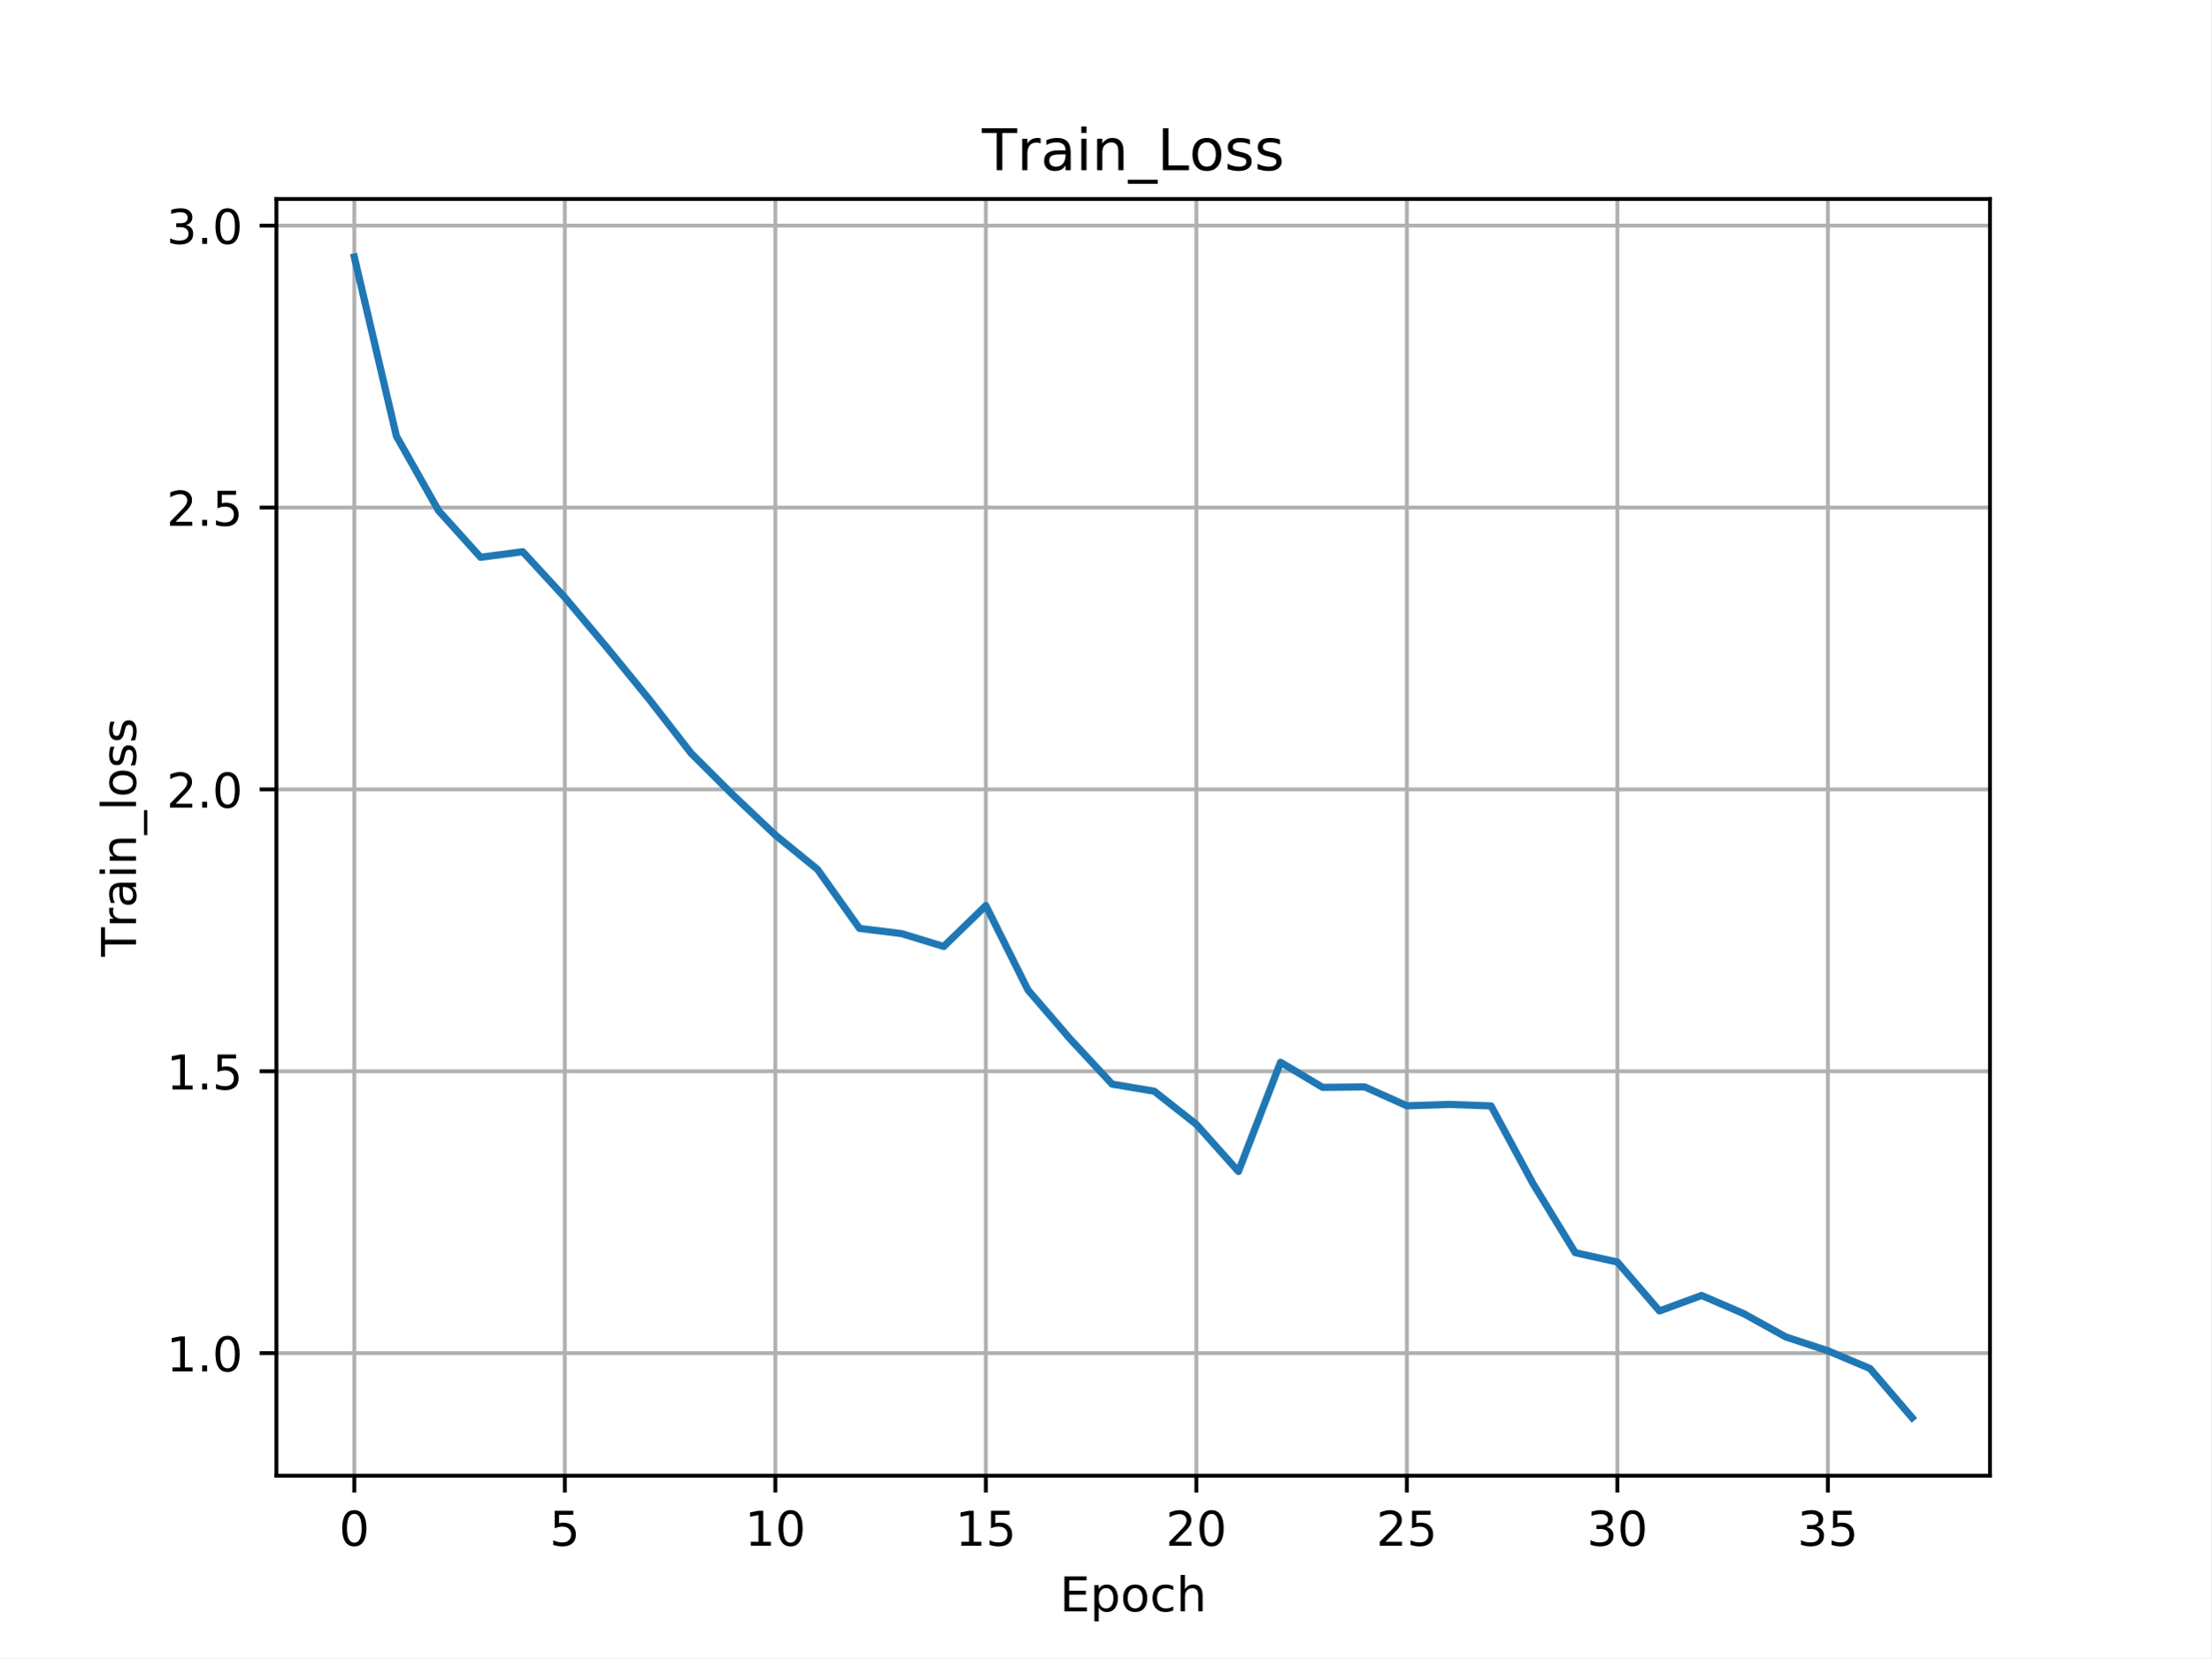
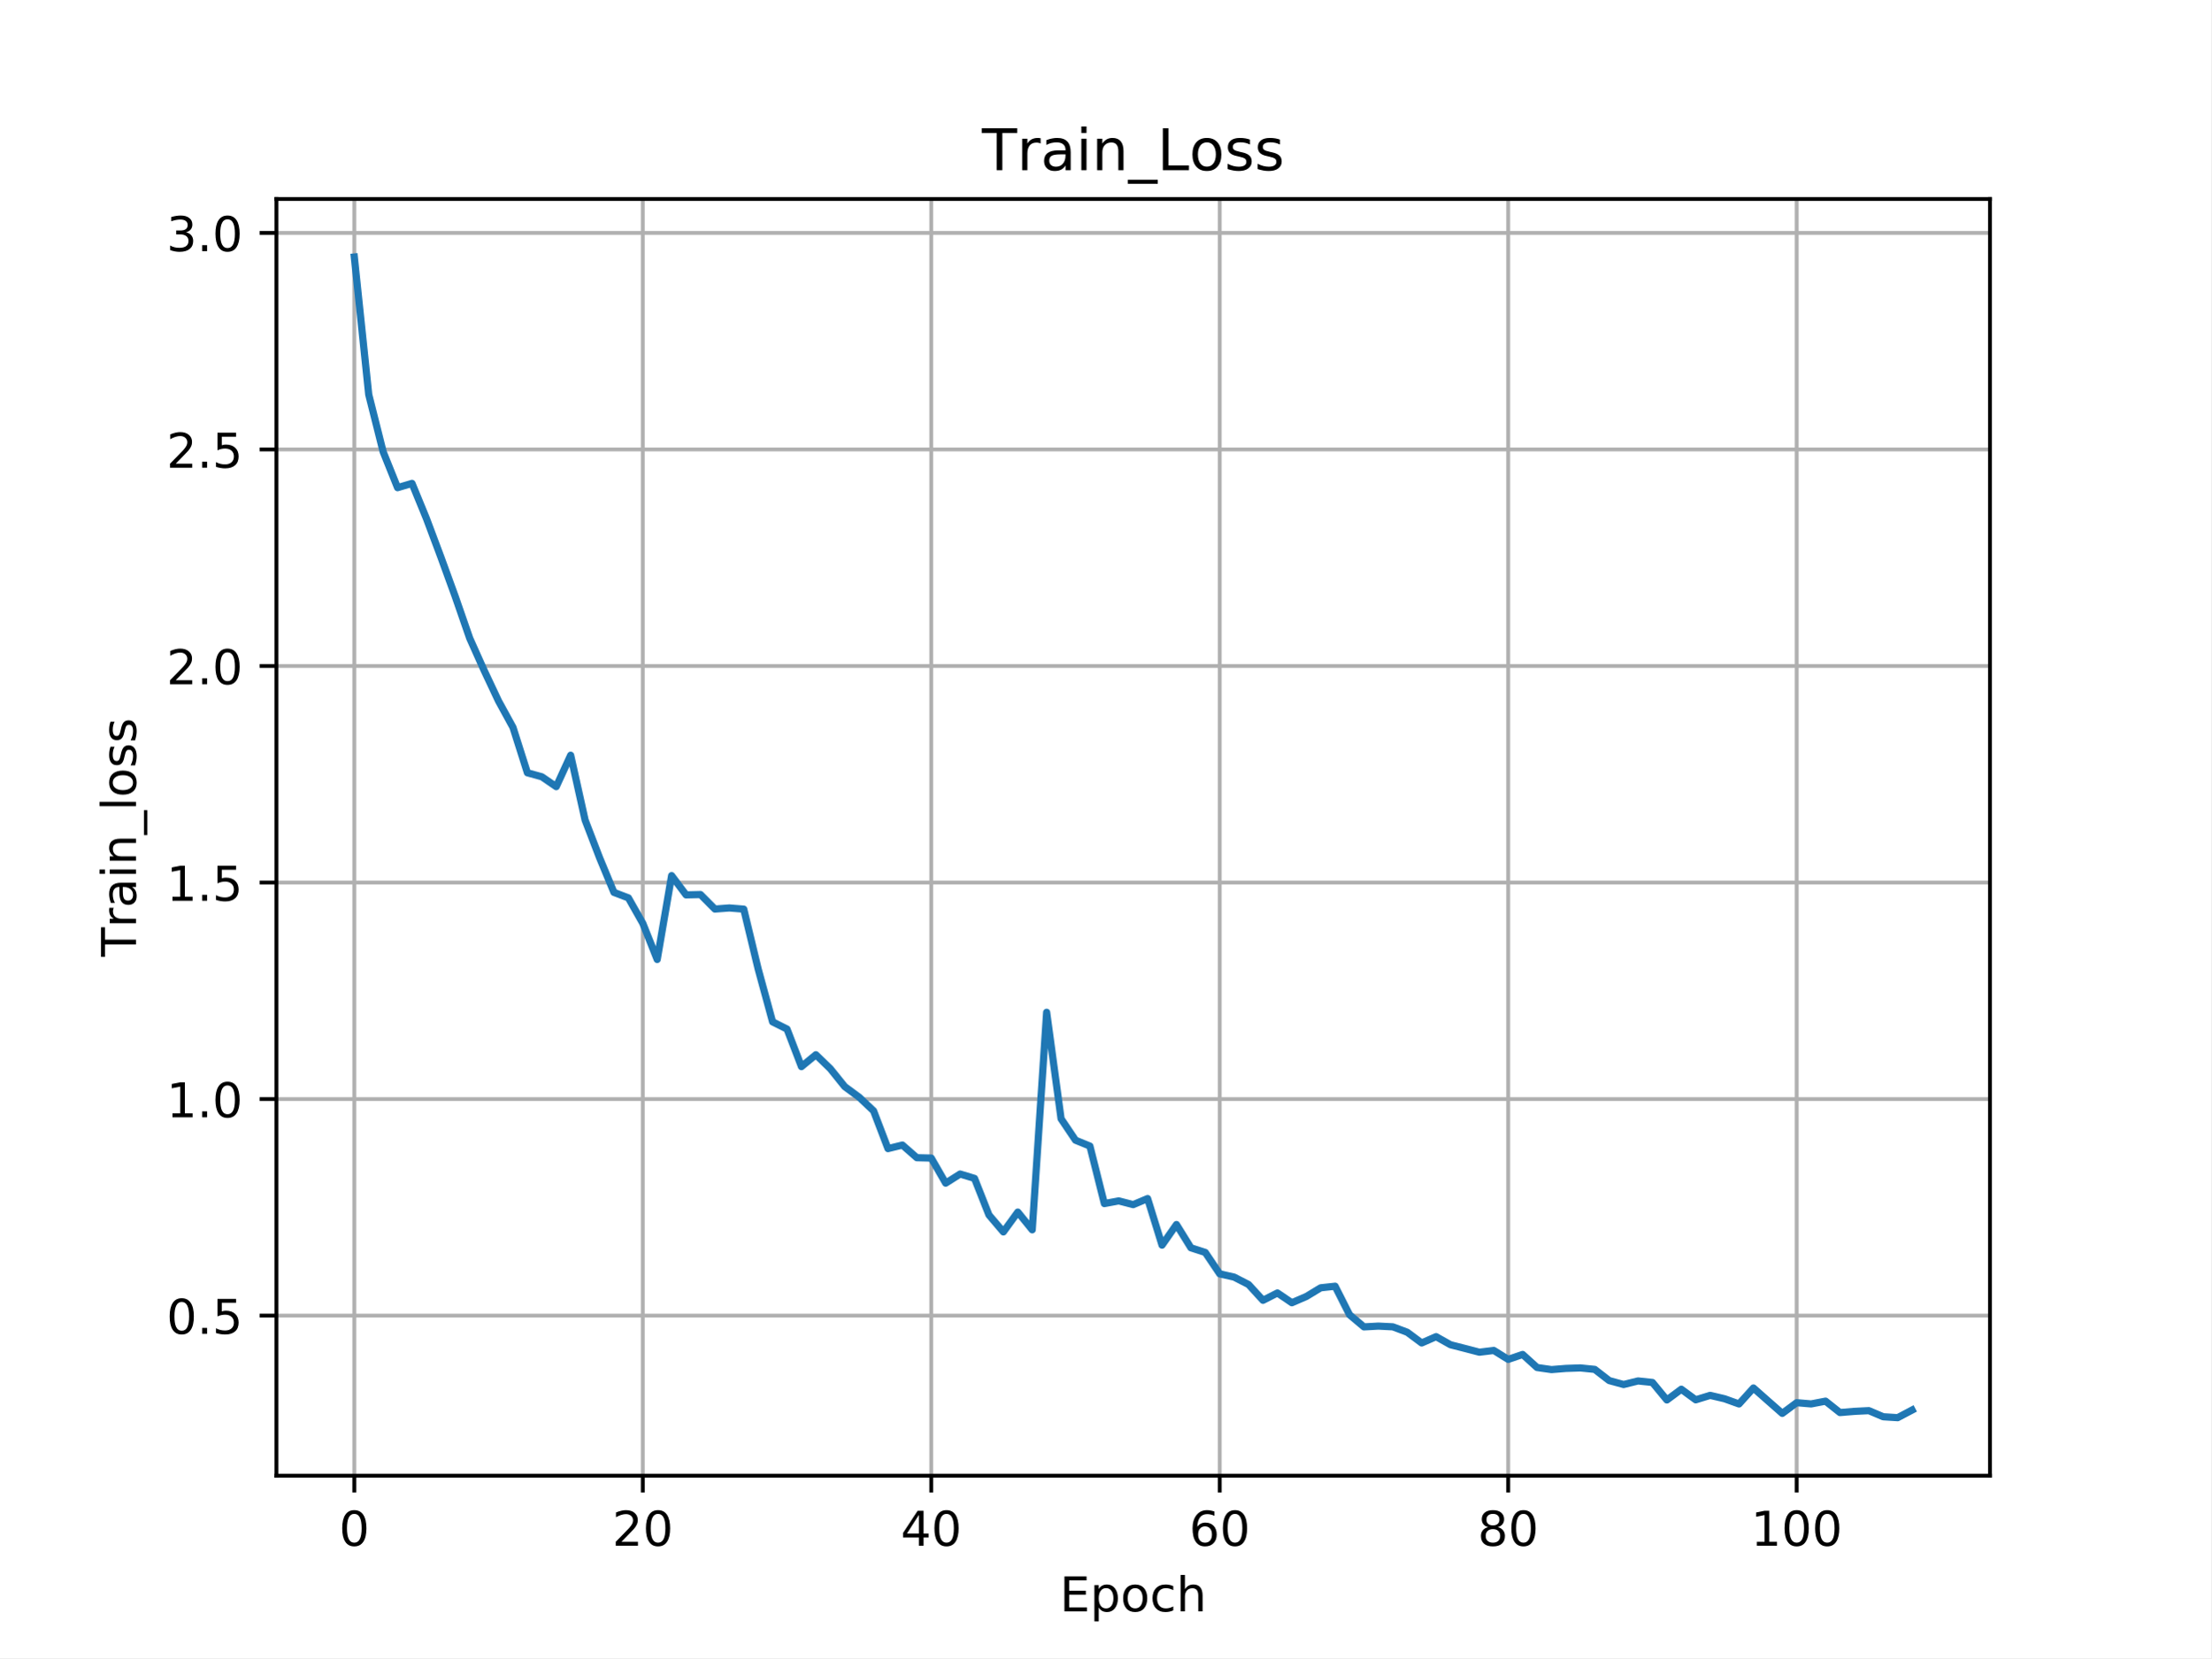
<svg xmlns="http://www.w3.org/2000/svg" xmlns:xlink="http://www.w3.org/1999/xlink" height="345.6pt" version="1.1" viewBox="0 0 460.8 345.6" width="460.8pt">
  <defs>
    <style type="text/css">
*{stroke-linecap:butt;stroke-linejoin:round;}
  </style>
  </defs>
  <g id="figure_1">
    <g id="patch_1">
      <path d="M 0 345.6  L 460.8 345.6  L 460.8 0  L 0 0  z " style="fill:#ffffff;" />
    </g>
    <g id="axes_1">
      <g id="patch_2">
        <path d="M 57.6 307.584  L 414.72 307.584  L 414.72 41.472  L 57.6 41.472  z " style="fill:#ffffff;" />
      </g>
      <g id="matplotlib.axis_1">
        <g id="xtick_1">
          <g id="line2d_1">
-             <path clip-path="url(#pbcc9ba0b95)" d="M 73.833 307.584  L 73.833 41.472  " style="fill:none;stroke:#b0b0b0;stroke-linecap:square;stroke-width:0.8;" />
+             <path clip-path="url(#p6ecd469de6)" d="M 73.833 307.584  L 73.833 41.472  " style="fill:none;stroke:#b0b0b0;stroke-linecap:square;stroke-width:0.8;" />
          </g>
          <g id="line2d_2">
            <defs>
-               <path d="M 0 0  L 0 3.5  " id="ma3ba73021b" style="stroke:#000000;stroke-width:0.8;" />
-             </defs>
-             <g>
-               <use style="stroke:#000000;stroke-width:0.8;" x="73.833" xlink:href="#ma3ba73021b" y="307.584" />
+               <path d="M 0 0  L 0 3.5  " id="m87f116c2c2" style="stroke:#000000;stroke-width:0.8;" />
+             </defs>
+             <g>
+               <use style="stroke:#000000;stroke-width:0.8;" x="73.833" xlink:href="#m87f116c2c2" y="307.584" />
            </g>
          </g>
          <g id="text_1">
            <defs>
              <path d="M 31.781 66.406  Q 24.172 66.406 20.328 58.906  Q 16.5 51.422 16.5 36.375  Q 16.5 21.391 20.328 13.891  Q 24.172 6.391 31.781 6.391  Q 39.453 6.391 43.281 13.891  Q 47.125 21.391 47.125 36.375  Q 47.125 51.422 43.281 58.906  Q 39.453 66.406 31.781 66.406  z M 31.781 74.219  Q 44.047 74.219 50.516 64.516  Q 56.984 54.828 56.984 36.375  Q 56.984 17.969 50.516 8.266  Q 44.047 -1.422 31.781 -1.422  Q 19.531 -1.422 13.062 8.266  Q 6.594 17.969 6.594 36.375  Q 6.594 54.828 13.062 64.516  Q 19.531 74.219 31.781 74.219  z " id="DejaVuSans-48" />
            </defs>
            <g transform="translate(70.65148 322.1824)scale(0.1 -0.1)">
              <use xlink:href="#DejaVuSans-48" />
            </g>
          </g>
        </g>
        <g id="xtick_2">
          <g id="line2d_3">
-             <path clip-path="url(#pbcc9ba0b95)" d="M 117.705 307.584  L 117.705 41.472  " style="fill:none;stroke:#b0b0b0;stroke-linecap:square;stroke-width:0.8;" />
+             <path clip-path="url(#p6ecd469de6)" d="M 133.954 307.584  L 133.954 41.472  " style="fill:none;stroke:#b0b0b0;stroke-linecap:square;stroke-width:0.8;" />
          </g>
          <g id="line2d_4">
            <g>
-               <use style="stroke:#000000;stroke-width:0.8;" x="117.705" xlink:href="#ma3ba73021b" y="307.584" />
+               <use style="stroke:#000000;stroke-width:0.8;" x="133.954" xlink:href="#m87f116c2c2" y="307.584" />
            </g>
          </g>
          <g id="text_2">
            <defs>
-               <path d="M 10.797 72.906  L 49.516 72.906  L 49.516 64.594  L 19.828 64.594  L 19.828 46.734  Q 21.969 47.469 24.109 47.828  Q 26.266 48.188 28.422 48.188  Q 40.625 48.188 47.75 41.5  Q 54.891 34.812 54.891 23.391  Q 54.891 11.625 47.562 5.094  Q 40.234 -1.422 26.906 -1.422  Q 22.312 -1.422 17.547 -0.641  Q 12.797 0.141 7.719 1.703  L 7.719 11.625  Q 12.109 9.234 16.797 8.062  Q 21.484 6.891 26.703 6.891  Q 35.156 6.891 40.078 11.328  Q 45.016 15.766 45.016 23.391  Q 45.016 31 40.078 35.438  Q 35.156 39.891 26.703 39.891  Q 22.75 39.891 18.812 39.016  Q 14.891 38.141 10.797 36.281  z " id="DejaVuSans-53" />
-             </defs>
-             <g transform="translate(114.5237 322.1824)scale(0.1 -0.1)">
-               <use xlink:href="#DejaVuSans-53" />
+               <path d="M 19.188 8.297  L 53.609 8.297  L 53.609 0  L 7.328 0  L 7.328 8.297  Q 12.938 14.109 22.625 23.891  Q 32.328 33.688 34.812 36.531  Q 39.547 41.844 41.422 45.531  Q 43.312 49.219 43.312 52.781  Q 43.312 58.594 39.234 62.25  Q 35.156 65.922 28.609 65.922  Q 23.969 65.922 18.812 64.312  Q 13.672 62.703 7.812 59.422  L 7.812 69.391  Q 13.766 71.781 18.938 73  Q 24.125 74.219 28.422 74.219  Q 39.75 74.219 46.484 68.547  Q 53.219 62.891 53.219 53.422  Q 53.219 48.922 51.531 44.891  Q 49.859 40.875 45.406 35.406  Q 44.188 33.984 37.641 27.219  Q 31.109 20.453 19.188 8.297  z " id="DejaVuSans-50" />
+             </defs>
+             <g transform="translate(127.5914 322.1824)scale(0.1 -0.1)">
+               <use xlink:href="#DejaVuSans-50" />
+               <use x="63.623" xlink:href="#DejaVuSans-48" />
            </g>
          </g>
        </g>
        <g id="xtick_3">
          <g id="line2d_5">
-             <path clip-path="url(#pbcc9ba0b95)" d="M 161.577 307.584  L 161.577 41.472  " style="fill:none;stroke:#b0b0b0;stroke-linecap:square;stroke-width:0.8;" />
+             <path clip-path="url(#p6ecd469de6)" d="M 194.075 307.584  L 194.075 41.472  " style="fill:none;stroke:#b0b0b0;stroke-linecap:square;stroke-width:0.8;" />
          </g>
          <g id="line2d_6">
            <g>
-               <use style="stroke:#000000;stroke-width:0.8;" x="161.577" xlink:href="#ma3ba73021b" y="307.584" />
+               <use style="stroke:#000000;stroke-width:0.8;" x="194.075" xlink:href="#m87f116c2c2" y="307.584" />
            </g>
          </g>
          <g id="text_3">
            <defs>
-               <path d="M 12.406 8.297  L 28.516 8.297  L 28.516 63.922  L 10.984 60.406  L 10.984 69.391  L 28.422 72.906  L 38.281 72.906  L 38.281 8.297  L 54.391 8.297  L 54.391 0  L 12.406 0  z " id="DejaVuSans-49" />
-             </defs>
-             <g transform="translate(155.2147 322.1824)scale(0.1 -0.1)">
-               <use xlink:href="#DejaVuSans-49" />
+               <path d="M 37.797 64.312  L 12.891 25.391  L 37.797 25.391  z M 35.203 72.906  L 47.609 72.906  L 47.609 25.391  L 58.016 25.391  L 58.016 17.188  L 47.609 17.188  L 47.609 0  L 37.797 0  L 37.797 17.188  L 4.891 17.188  L 4.891 26.703  z " id="DejaVuSans-52" />
+             </defs>
+             <g transform="translate(187.7127 322.1824)scale(0.1 -0.1)">
+               <use xlink:href="#DejaVuSans-52" />
              <use x="63.623" xlink:href="#DejaVuSans-48" />
            </g>
          </g>
        </g>
        <g id="xtick_4">
          <g id="line2d_7">
-             <path clip-path="url(#pbcc9ba0b95)" d="M 205.449 307.584  L 205.449 41.472  " style="fill:none;stroke:#b0b0b0;stroke-linecap:square;stroke-width:0.8;" />
+             <path clip-path="url(#p6ecd469de6)" d="M 254.196 307.584  L 254.196 41.472  " style="fill:none;stroke:#b0b0b0;stroke-linecap:square;stroke-width:0.8;" />
          </g>
          <g id="line2d_8">
            <g>
-               <use style="stroke:#000000;stroke-width:0.8;" x="205.449" xlink:href="#ma3ba73021b" y="307.584" />
+               <use style="stroke:#000000;stroke-width:0.8;" x="254.196" xlink:href="#m87f116c2c2" y="307.584" />
            </g>
          </g>
          <g id="text_4">
-             <g transform="translate(199.0869 322.1824)scale(0.1 -0.1)">
-               <use xlink:href="#DejaVuSans-49" />
-               <use x="63.623" xlink:href="#DejaVuSans-53" />
+             <defs>
+               <path d="M 33.016 40.375  Q 26.375 40.375 22.484 35.828  Q 18.609 31.297 18.609 23.391  Q 18.609 15.531 22.484 10.953  Q 26.375 6.391 33.016 6.391  Q 39.656 6.391 43.531 10.953  Q 47.406 15.531 47.406 23.391  Q 47.406 31.297 43.531 35.828  Q 39.656 40.375 33.016 40.375  z M 52.594 71.297  L 52.594 62.312  Q 48.875 64.062 45.094 64.984  Q 41.312 65.922 37.594 65.922  Q 27.828 65.922 22.672 59.328  Q 17.531 52.734 16.797 39.406  Q 19.672 43.656 24.016 45.922  Q 28.375 48.188 33.594 48.188  Q 44.578 48.188 50.953 41.516  Q 57.328 34.859 57.328 23.391  Q 57.328 12.156 50.688 5.359  Q 44.047 -1.422 33.016 -1.422  Q 20.359 -1.422 13.672 8.266  Q 6.984 17.969 6.984 36.375  Q 6.984 53.656 15.188 63.938  Q 23.391 74.219 37.203 74.219  Q 40.922 74.219 44.703 73.484  Q 48.484 72.75 52.594 71.297  z " id="DejaVuSans-54" />
+             </defs>
+             <g transform="translate(247.8339 322.1824)scale(0.1 -0.1)">
+               <use xlink:href="#DejaVuSans-54" />
+               <use x="63.623" xlink:href="#DejaVuSans-48" />
            </g>
          </g>
        </g>
        <g id="xtick_5">
          <g id="line2d_9">
-             <path clip-path="url(#pbcc9ba0b95)" d="M 249.322 307.584  L 249.322 41.472  " style="fill:none;stroke:#b0b0b0;stroke-linecap:square;stroke-width:0.8;" />
+             <path clip-path="url(#p6ecd469de6)" d="M 314.318 307.584  L 314.318 41.472  " style="fill:none;stroke:#b0b0b0;stroke-linecap:square;stroke-width:0.8;" />
          </g>
          <g id="line2d_10">
            <g>
-               <use style="stroke:#000000;stroke-width:0.8;" x="249.322" xlink:href="#ma3ba73021b" y="307.584" />
+               <use style="stroke:#000000;stroke-width:0.8;" x="314.318" xlink:href="#m87f116c2c2" y="307.584" />
            </g>
          </g>
          <g id="text_5">
            <defs>
-               <path d="M 19.188 8.297  L 53.609 8.297  L 53.609 0  L 7.328 0  L 7.328 8.297  Q 12.938 14.109 22.625 23.891  Q 32.328 33.688 34.812 36.531  Q 39.547 41.844 41.422 45.531  Q 43.312 49.219 43.312 52.781  Q 43.312 58.594 39.234 62.25  Q 35.156 65.922 28.609 65.922  Q 23.969 65.922 18.812 64.312  Q 13.672 62.703 7.812 59.422  L 7.812 69.391  Q 13.766 71.781 18.938 73  Q 24.125 74.219 28.422 74.219  Q 39.75 74.219 46.484 68.547  Q 53.219 62.891 53.219 53.422  Q 53.219 48.922 51.531 44.891  Q 49.859 40.875 45.406 35.406  Q 44.188 33.984 37.641 27.219  Q 31.109 20.453 19.188 8.297  z " id="DejaVuSans-50" />
-             </defs>
-             <g transform="translate(242.9592 322.1824)scale(0.1 -0.1)">
-               <use xlink:href="#DejaVuSans-50" />
+               <path d="M 31.781 34.625  Q 24.75 34.625 20.719 30.859  Q 16.703 27.094 16.703 20.516  Q 16.703 13.922 20.719 10.156  Q 24.75 6.391 31.781 6.391  Q 38.812 6.391 42.859 10.172  Q 46.922 13.969 46.922 20.516  Q 46.922 27.094 42.891 30.859  Q 38.875 34.625 31.781 34.625  z M 21.922 38.812  Q 15.578 40.375 12.031 44.719  Q 8.5 49.078 8.5 55.328  Q 8.5 64.062 14.719 69.141  Q 20.953 74.219 31.781 74.219  Q 42.672 74.219 48.875 69.141  Q 55.078 64.062 55.078 55.328  Q 55.078 49.078 51.531 44.719  Q 48 40.375 41.703 38.812  Q 48.828 37.156 52.797 32.312  Q 56.781 27.484 56.781 20.516  Q 56.781 9.906 50.312 4.234  Q 43.844 -1.422 31.781 -1.422  Q 19.734 -1.422 13.25 4.234  Q 6.781 9.906 6.781 20.516  Q 6.781 27.484 10.781 32.312  Q 14.797 37.156 21.922 38.812  z M 18.312 54.391  Q 18.312 48.734 21.844 45.562  Q 25.391 42.391 31.781 42.391  Q 38.141 42.391 41.719 45.562  Q 45.312 48.734 45.312 54.391  Q 45.312 60.062 41.719 63.234  Q 38.141 66.406 31.781 66.406  Q 25.391 66.406 21.844 63.234  Q 18.312 60.062 18.312 54.391  z " id="DejaVuSans-56" />
+             </defs>
+             <g transform="translate(307.9551 322.1824)scale(0.1 -0.1)">
+               <use xlink:href="#DejaVuSans-56" />
              <use x="63.623" xlink:href="#DejaVuSans-48" />
            </g>
          </g>
        </g>
        <g id="xtick_6">
          <g id="line2d_11">
-             <path clip-path="url(#pbcc9ba0b95)" d="M 293.194 307.584  L 293.194 41.472  " style="fill:none;stroke:#b0b0b0;stroke-linecap:square;stroke-width:0.8;" />
+             <path clip-path="url(#p6ecd469de6)" d="M 374.439 307.584  L 374.439 41.472  " style="fill:none;stroke:#b0b0b0;stroke-linecap:square;stroke-width:0.8;" />
          </g>
          <g id="line2d_12">
            <g>
-               <use style="stroke:#000000;stroke-width:0.8;" x="293.194" xlink:href="#ma3ba73021b" y="307.584" />
+               <use style="stroke:#000000;stroke-width:0.8;" x="374.439" xlink:href="#m87f116c2c2" y="307.584" />
            </g>
          </g>
          <g id="text_6">
-             <g transform="translate(286.8314 322.1824)scale(0.1 -0.1)">
-               <use xlink:href="#DejaVuSans-50" />
-               <use x="63.623" xlink:href="#DejaVuSans-53" />
-             </g>
-           </g>
-         </g>
-         <g id="xtick_7">
-           <g id="line2d_13">
-             <path clip-path="url(#pbcc9ba0b95)" d="M 337.066 307.584  L 337.066 41.472  " style="fill:none;stroke:#b0b0b0;stroke-linecap:square;stroke-width:0.8;" />
-           </g>
-           <g id="line2d_14">
-             <g>
-               <use style="stroke:#000000;stroke-width:0.8;" x="337.066" xlink:href="#ma3ba73021b" y="307.584" />
-             </g>
-           </g>
-           <g id="text_7">
-             <defs>
-               <path d="M 40.578 39.312  Q 47.656 37.797 51.625 33  Q 55.609 28.219 55.609 21.188  Q 55.609 10.406 48.188 4.484  Q 40.766 -1.422 27.094 -1.422  Q 22.516 -1.422 17.656 -0.516  Q 12.797 0.391 7.625 2.203  L 7.625 11.719  Q 11.719 9.328 16.594 8.109  Q 21.484 6.891 26.812 6.891  Q 36.078 6.891 40.938 10.547  Q 45.797 14.203 45.797 21.188  Q 45.797 27.641 41.281 31.266  Q 36.766 34.906 28.719 34.906  L 20.219 34.906  L 20.219 43.016  L 29.109 43.016  Q 36.375 43.016 40.234 45.922  Q 44.094 48.828 44.094 54.297  Q 44.094 59.906 40.109 62.906  Q 36.141 65.922 28.719 65.922  Q 24.656 65.922 20.016 65.031  Q 15.375 64.156 9.812 62.312  L 9.812 71.094  Q 15.438 72.656 20.344 73.438  Q 25.25 74.219 29.594 74.219  Q 40.828 74.219 47.359 69.109  Q 53.906 64.016 53.906 55.328  Q 53.906 49.266 50.438 45.094  Q 46.969 40.922 40.578 39.312  z " id="DejaVuSans-51" />
-             </defs>
-             <g transform="translate(330.7036 322.1824)scale(0.1 -0.1)">
-               <use xlink:href="#DejaVuSans-51" />
-               <use x="63.623" xlink:href="#DejaVuSans-48" />
-             </g>
-           </g>
-         </g>
-         <g id="xtick_8">
-           <g id="line2d_15">
-             <path clip-path="url(#pbcc9ba0b95)" d="M 380.938 307.584  L 380.938 41.472  " style="fill:none;stroke:#b0b0b0;stroke-linecap:square;stroke-width:0.8;" />
-           </g>
-           <g id="line2d_16">
-             <g>
-               <use style="stroke:#000000;stroke-width:0.8;" x="380.938" xlink:href="#ma3ba73021b" y="307.584" />
-             </g>
-           </g>
-           <g id="text_8">
-             <g transform="translate(374.5759 322.1824)scale(0.1 -0.1)">
-               <use xlink:href="#DejaVuSans-51" />
-               <use x="63.623" xlink:href="#DejaVuSans-53" />
-             </g>
-           </g>
-         </g>
-         <g id="text_9">
+             <defs>
+               <path d="M 12.406 8.297  L 28.516 8.297  L 28.516 63.922  L 10.984 60.406  L 10.984 69.391  L 28.422 72.906  L 38.281 72.906  L 38.281 8.297  L 54.391 8.297  L 54.391 0  L 12.406 0  z " id="DejaVuSans-49" />
+             </defs>
+             <g transform="translate(364.895 322.1824)scale(0.1 -0.1)">
+               <use xlink:href="#DejaVuSans-49" />
+               <use x="63.623" xlink:href="#DejaVuSans-48" />
+               <use x="127.246" xlink:href="#DejaVuSans-48" />
+             </g>
+           </g>
+         </g>
+         <g id="text_7">
          <defs>
            <path d="M 9.812 72.906  L 55.906 72.906  L 55.906 64.594  L 19.672 64.594  L 19.672 43.016  L 54.391 43.016  L 54.391 34.719  L 19.672 34.719  L 19.672 8.297  L 56.781 8.297  L 56.781 0  L 9.812 0  z " id="DejaVuSans-69" />
            <path d="M 18.109 8.203  L 18.109 -20.797  L 9.078 -20.797  L 9.078 54.688  L 18.109 54.688  L 18.109 46.391  Q 20.953 51.266 25.266 53.625  Q 29.594 56 35.594 56  Q 45.562 56 51.781 48.094  Q 58.016 40.188 58.016 27.297  Q 58.016 14.406 51.781 6.484  Q 45.562 -1.422 35.594 -1.422  Q 29.594 -1.422 25.266 0.953  Q 20.953 3.328 18.109 8.203  z M 48.688 27.297  Q 48.688 37.203 44.609 42.844  Q 40.531 48.484 33.406 48.484  Q 26.266 48.484 22.188 42.844  Q 18.109 37.203 18.109 27.297  Q 18.109 17.391 22.188 11.75  Q 26.266 6.109 33.406 6.109  Q 40.531 6.109 44.609 11.75  Q 48.688 17.391 48.688 27.297  z " id="DejaVuSans-112" />
            <path d="M 30.609 48.391  Q 23.391 48.391 19.188 42.75  Q 14.984 37.109 14.984 27.297  Q 14.984 17.484 19.156 11.844  Q 23.344 6.203 30.609 6.203  Q 37.797 6.203 41.984 11.859  Q 46.188 17.531 46.188 27.297  Q 46.188 37.016 41.984 42.703  Q 37.797 48.391 30.609 48.391  z M 30.609 56  Q 42.328 56 49.016 48.375  Q 55.719 40.766 55.719 27.297  Q 55.719 13.875 49.016 6.219  Q 42.328 -1.422 30.609 -1.422  Q 18.844 -1.422 12.172 6.219  Q 5.516 13.875 5.516 27.297  Q 5.516 40.766 12.172 48.375  Q 18.844 56 30.609 56  z " id="DejaVuSans-111" />
            <path d="M 48.781 52.594  L 48.781 44.188  Q 44.969 46.297 41.141 47.344  Q 37.312 48.391 33.406 48.391  Q 24.656 48.391 19.812 42.844  Q 14.984 37.312 14.984 27.297  Q 14.984 17.281 19.812 11.734  Q 24.656 6.203 33.406 6.203  Q 37.312 6.203 41.141 7.25  Q 44.969 8.297 48.781 10.406  L 48.781 2.094  Q 45.016 0.344 40.984 -0.531  Q 36.969 -1.422 32.422 -1.422  Q 20.062 -1.422 12.781 6.344  Q 5.516 14.109 5.516 27.297  Q 5.516 40.672 12.859 48.328  Q 20.219 56 33.016 56  Q 37.156 56 41.109 55.141  Q 45.062 54.297 48.781 52.594  z " id="DejaVuSans-99" />
            <path d="M 54.891 33.016  L 54.891 0  L 45.906 0  L 45.906 32.719  Q 45.906 40.484 42.875 44.328  Q 39.844 48.188 33.797 48.188  Q 26.516 48.188 22.312 43.547  Q 18.109 38.922 18.109 30.906  L 18.109 0  L 9.078 0  L 9.078 75.984  L 18.109 75.984  L 18.109 46.188  Q 21.344 51.125 25.703 53.562  Q 30.078 56 35.797 56  Q 45.219 56 50.047 50.172  Q 54.891 44.344 54.891 33.016  z " id="DejaVuSans-104" />
          </defs>
          <g transform="translate(220.8491 335.8606)scale(0.1 -0.1)">
            <use xlink:href="#DejaVuSans-69" />
            <use x="63.184" xlink:href="#DejaVuSans-112" />
            <use x="126.66" xlink:href="#DejaVuSans-111" />
            <use x="187.842" xlink:href="#DejaVuSans-99" />
            <use x="242.822" xlink:href="#DejaVuSans-104" />
          </g>
        </g>
      </g>
      <g id="matplotlib.axis_2">
        <g id="ytick_1">
+           <g id="line2d_13">
+             <path clip-path="url(#p6ecd469de6)" d="M 57.6 274.215  L 414.72 274.215  " style="fill:none;stroke:#b0b0b0;stroke-linecap:square;stroke-width:0.8;" />
+           </g>
+           <g id="line2d_14">
+             <defs>
+               <path d="M 0 0  L -3.5 0  " id="m2ebfdf7c25" style="stroke:#000000;stroke-width:0.8;" />
+             </defs>
+             <g>
+               <use style="stroke:#000000;stroke-width:0.8;" x="57.6" xlink:href="#m2ebfdf7c25" y="274.215" />
+             </g>
+           </g>
+           <g id="text_8">
+             <defs>
+               <path d="M 10.688 12.406  L 21 12.406  L 21 0  L 10.688 0  z " id="DejaVuSans-46" />
+               <path d="M 10.797 72.906  L 49.516 72.906  L 49.516 64.594  L 19.828 64.594  L 19.828 46.734  Q 21.969 47.469 24.109 47.828  Q 26.266 48.188 28.422 48.188  Q 40.625 48.188 47.75 41.5  Q 54.891 34.812 54.891 23.391  Q 54.891 11.625 47.562 5.094  Q 40.234 -1.422 26.906 -1.422  Q 22.312 -1.422 17.547 -0.641  Q 12.797 0.141 7.719 1.703  L 7.719 11.625  Q 12.109 9.234 16.797 8.062  Q 21.484 6.891 26.703 6.891  Q 35.156 6.891 40.078 11.328  Q 45.016 15.766 45.016 23.391  Q 45.016 31 40.078 35.438  Q 35.156 39.891 26.703 39.891  Q 22.75 39.891 18.812 39.016  Q 14.891 38.141 10.797 36.281  z " id="DejaVuSans-53" />
+             </defs>
+             <g transform="translate(34.69687 278.014)scale(0.1 -0.1)">
+               <use xlink:href="#DejaVuSans-48" />
+               <use x="63.623" xlink:href="#DejaVuSans-46" />
+               <use x="95.41" xlink:href="#DejaVuSans-53" />
+             </g>
+           </g>
+         </g>
+         <g id="ytick_2">
+           <g id="line2d_15">
+             <path clip-path="url(#p6ecd469de6)" d="M 57.6 229.08  L 414.72 229.08  " style="fill:none;stroke:#b0b0b0;stroke-linecap:square;stroke-width:0.8;" />
+           </g>
+           <g id="line2d_16">
+             <g>
+               <use style="stroke:#000000;stroke-width:0.8;" x="57.6" xlink:href="#m2ebfdf7c25" y="229.08" />
+             </g>
+           </g>
+           <g id="text_9">
+             <g transform="translate(34.69687 232.8792)scale(0.1 -0.1)">
+               <use xlink:href="#DejaVuSans-49" />
+               <use x="63.623" xlink:href="#DejaVuSans-46" />
+               <use x="95.41" xlink:href="#DejaVuSans-48" />
+             </g>
+           </g>
+         </g>
+         <g id="ytick_3">
          <g id="line2d_17">
-             <path clip-path="url(#pbcc9ba0b95)" d="M 57.6 282.045  L 414.72 282.045  " style="fill:none;stroke:#b0b0b0;stroke-linecap:square;stroke-width:0.8;" />
+             <path clip-path="url(#p6ecd469de6)" d="M 57.6 183.945  L 414.72 183.945  " style="fill:none;stroke:#b0b0b0;stroke-linecap:square;stroke-width:0.8;" />
          </g>
          <g id="line2d_18">
-             <defs>
-               <path d="M 0 0  L -3.5 0  " id="m8c78bcfe69" style="stroke:#000000;stroke-width:0.8;" />
-             </defs>
-             <g>
-               <use style="stroke:#000000;stroke-width:0.8;" x="57.6" xlink:href="#m8c78bcfe69" y="282.045" />
+             <g>
+               <use style="stroke:#000000;stroke-width:0.8;" x="57.6" xlink:href="#m2ebfdf7c25" y="183.945" />
            </g>
          </g>
          <g id="text_10">
-             <defs>
-               <path d="M 10.688 12.406  L 21 12.406  L 21 0  L 10.688 0  z " id="DejaVuSans-46" />
-             </defs>
-             <g transform="translate(34.69687 285.8445)scale(0.1 -0.1)">
+             <g transform="translate(34.69687 187.7445)scale(0.1 -0.1)">
              <use xlink:href="#DejaVuSans-49" />
              <use x="63.623" xlink:href="#DejaVuSans-46" />
+               <use x="95.41" xlink:href="#DejaVuSans-53" />
+             </g>
+           </g>
+         </g>
+         <g id="ytick_4">
+           <g id="line2d_19">
+             <path clip-path="url(#p6ecd469de6)" d="M 57.6 138.811  L 414.72 138.811  " style="fill:none;stroke:#b0b0b0;stroke-linecap:square;stroke-width:0.8;" />
+           </g>
+           <g id="line2d_20">
+             <g>
+               <use style="stroke:#000000;stroke-width:0.8;" x="57.6" xlink:href="#m2ebfdf7c25" y="138.811" />
+             </g>
+           </g>
+           <g id="text_11">
+             <g transform="translate(34.69687 142.6098)scale(0.1 -0.1)">
+               <use xlink:href="#DejaVuSans-50" />
+               <use x="63.623" xlink:href="#DejaVuSans-46" />
              <use x="95.41" xlink:href="#DejaVuSans-48" />
            </g>
          </g>
        </g>
-         <g id="ytick_2">
-           <g id="line2d_19">
-             <path clip-path="url(#pbcc9ba0b95)" d="M 57.6 223.29  L 414.72 223.29  " style="fill:none;stroke:#b0b0b0;stroke-linecap:square;stroke-width:0.8;" />
-           </g>
-           <g id="line2d_20">
-             <g>
-               <use style="stroke:#000000;stroke-width:0.8;" x="57.6" xlink:href="#m8c78bcfe69" y="223.29" />
-             </g>
-           </g>
-           <g id="text_11">
-             <g transform="translate(34.69687 227.0892)scale(0.1 -0.1)">
-               <use xlink:href="#DejaVuSans-49" />
+         <g id="ytick_5">
+           <g id="line2d_21">
+             <path clip-path="url(#p6ecd469de6)" d="M 57.6 93.676  L 414.72 93.676  " style="fill:none;stroke:#b0b0b0;stroke-linecap:square;stroke-width:0.8;" />
+           </g>
+           <g id="line2d_22">
+             <g>
+               <use style="stroke:#000000;stroke-width:0.8;" x="57.6" xlink:href="#m2ebfdf7c25" y="93.676" />
+             </g>
+           </g>
+           <g id="text_12">
+             <g transform="translate(34.69687 97.47505)scale(0.1 -0.1)">
+               <use xlink:href="#DejaVuSans-50" />
              <use x="63.623" xlink:href="#DejaVuSans-46" />
              <use x="95.41" xlink:href="#DejaVuSans-53" />
            </g>
          </g>
        </g>
-         <g id="ytick_3">
-           <g id="line2d_21">
-             <path clip-path="url(#pbcc9ba0b95)" d="M 57.6 164.535  L 414.72 164.535  " style="fill:none;stroke:#b0b0b0;stroke-linecap:square;stroke-width:0.8;" />
-           </g>
-           <g id="line2d_22">
-             <g>
-               <use style="stroke:#000000;stroke-width:0.8;" x="57.6" xlink:href="#m8c78bcfe69" y="164.535" />
-             </g>
-           </g>
-           <g id="text_12">
-             <g transform="translate(34.69687 168.3339)scale(0.1 -0.1)">
-               <use xlink:href="#DejaVuSans-50" />
+         <g id="ytick_6">
+           <g id="line2d_23">
+             <path clip-path="url(#p6ecd469de6)" d="M 57.6 48.541  L 414.72 48.541  " style="fill:none;stroke:#b0b0b0;stroke-linecap:square;stroke-width:0.8;" />
+           </g>
+           <g id="line2d_24">
+             <g>
+               <use style="stroke:#000000;stroke-width:0.8;" x="57.6" xlink:href="#m2ebfdf7c25" y="48.541" />
+             </g>
+           </g>
+           <g id="text_13">
+             <defs>
+               <path d="M 40.578 39.312  Q 47.656 37.797 51.625 33  Q 55.609 28.219 55.609 21.188  Q 55.609 10.406 48.188 4.484  Q 40.766 -1.422 27.094 -1.422  Q 22.516 -1.422 17.656 -0.516  Q 12.797 0.391 7.625 2.203  L 7.625 11.719  Q 11.719 9.328 16.594 8.109  Q 21.484 6.891 26.812 6.891  Q 36.078 6.891 40.938 10.547  Q 45.797 14.203 45.797 21.188  Q 45.797 27.641 41.281 31.266  Q 36.766 34.906 28.719 34.906  L 20.219 34.906  L 20.219 43.016  L 29.109 43.016  Q 36.375 43.016 40.234 45.922  Q 44.094 48.828 44.094 54.297  Q 44.094 59.906 40.109 62.906  Q 36.141 65.922 28.719 65.922  Q 24.656 65.922 20.016 65.031  Q 15.375 64.156 9.812 62.312  L 9.812 71.094  Q 15.438 72.656 20.344 73.438  Q 25.25 74.219 29.594 74.219  Q 40.828 74.219 47.359 69.109  Q 53.906 64.016 53.906 55.328  Q 53.906 49.266 50.438 45.094  Q 46.969 40.922 40.578 39.312  z " id="DejaVuSans-51" />
+             </defs>
+             <g transform="translate(34.69687 52.34033)scale(0.1 -0.1)">
+               <use xlink:href="#DejaVuSans-51" />
              <use x="63.623" xlink:href="#DejaVuSans-46" />
              <use x="95.41" xlink:href="#DejaVuSans-48" />
            </g>
          </g>
        </g>
-         <g id="ytick_4">
-           <g id="line2d_23">
-             <path clip-path="url(#pbcc9ba0b95)" d="M 57.6 105.779  L 414.72 105.779  " style="fill:none;stroke:#b0b0b0;stroke-linecap:square;stroke-width:0.8;" />
-           </g>
-           <g id="line2d_24">
-             <g>
-               <use style="stroke:#000000;stroke-width:0.8;" x="57.6" xlink:href="#m8c78bcfe69" y="105.779" />
-             </g>
-           </g>
-           <g id="text_13">
-             <g transform="translate(34.69687 109.5786)scale(0.1 -0.1)">
-               <use xlink:href="#DejaVuSans-50" />
-               <use x="63.623" xlink:href="#DejaVuSans-46" />
-               <use x="95.41" xlink:href="#DejaVuSans-53" />
-             </g>
-           </g>
-         </g>
-         <g id="ytick_5">
-           <g id="line2d_25">
-             <path clip-path="url(#pbcc9ba0b95)" d="M 57.6 47.024  L 414.72 47.024  " style="fill:none;stroke:#b0b0b0;stroke-linecap:square;stroke-width:0.8;" />
-           </g>
-           <g id="line2d_26">
-             <g>
-               <use style="stroke:#000000;stroke-width:0.8;" x="57.6" xlink:href="#m8c78bcfe69" y="47.024" />
-             </g>
-           </g>
-           <g id="text_14">
-             <g transform="translate(34.69687 50.82333)scale(0.1 -0.1)">
-               <use xlink:href="#DejaVuSans-51" />
-               <use x="63.623" xlink:href="#DejaVuSans-46" />
-               <use x="95.41" xlink:href="#DejaVuSans-48" />
-             </g>
-           </g>
-         </g>
-         <g id="text_15">
+         <g id="text_14">
          <defs>
            <path d="M -0.297 72.906  L 61.375 72.906  L 61.375 64.594  L 35.5 64.594  L 35.5 0  L 25.594 0  L 25.594 64.594  L -0.297 64.594  z " id="DejaVuSans-84" />
            <path d="M 41.109 46.297  Q 39.594 47.172 37.812 47.578  Q 36.031 48 33.891 48  Q 26.266 48 22.188 43.047  Q 18.109 38.094 18.109 28.812  L 18.109 0  L 9.078 0  L 9.078 54.688  L 18.109 54.688  L 18.109 46.188  Q 20.953 51.172 25.484 53.578  Q 30.031 56 36.531 56  Q 37.453 56 38.578 55.875  Q 39.703 55.766 41.062 55.516  z " id="DejaVuSans-114" />
            <path d="M 34.281 27.484  Q 23.391 27.484 19.188 25  Q 14.984 22.516 14.984 16.5  Q 14.984 11.719 18.141 8.906  Q 21.297 6.109 26.703 6.109  Q 34.188 6.109 38.703 11.406  Q 43.219 16.703 43.219 25.484  L 43.219 27.484  z M 52.203 31.203  L 52.203 0  L 43.219 0  L 43.219 8.297  Q 40.141 3.328 35.547 0.953  Q 30.953 -1.422 24.312 -1.422  Q 15.922 -1.422 10.953 3.297  Q 6 8.016 6 15.922  Q 6 25.141 12.172 29.828  Q 18.359 34.516 30.609 34.516  L 43.219 34.516  L 43.219 35.406  Q 43.219 41.609 39.141 45  Q 35.062 48.391 27.688 48.391  Q 23 48.391 18.547 47.266  Q 14.109 46.141 10.016 43.891  L 10.016 52.203  Q 14.938 54.109 19.578 55.047  Q 24.219 56 28.609 56  Q 40.484 56 46.344 49.844  Q 52.203 43.703 52.203 31.203  z " id="DejaVuSans-97" />
            <path d="M 9.422 54.688  L 18.406 54.688  L 18.406 0  L 9.422 0  z M 9.422 75.984  L 18.406 75.984  L 18.406 64.594  L 9.422 64.594  z " id="DejaVuSans-105" />
            <path d="M 54.891 33.016  L 54.891 0  L 45.906 0  L 45.906 32.719  Q 45.906 40.484 42.875 44.328  Q 39.844 48.188 33.797 48.188  Q 26.516 48.188 22.312 43.547  Q 18.109 38.922 18.109 30.906  L 18.109 0  L 9.078 0  L 9.078 54.688  L 18.109 54.688  L 18.109 46.188  Q 21.344 51.125 25.703 53.562  Q 30.078 56 35.797 56  Q 45.219 56 50.047 50.172  Q 54.891 44.344 54.891 33.016  z " id="DejaVuSans-110" />
            <path d="M 50.984 -16.609  L 50.984 -23.578  L -0.984 -23.578  L -0.984 -16.609  z " id="DejaVuSans-95" />
            <path d="M 9.422 75.984  L 18.406 75.984  L 18.406 0  L 9.422 0  z " id="DejaVuSans-108" />
            <path d="M 44.281 53.078  L 44.281 44.578  Q 40.484 46.531 36.375 47.5  Q 32.281 48.484 27.875 48.484  Q 21.188 48.484 17.844 46.438  Q 14.5 44.391 14.5 40.281  Q 14.5 37.156 16.891 35.375  Q 19.281 33.594 26.516 31.984  L 29.594 31.297  Q 39.156 29.25 43.188 25.516  Q 47.219 21.781 47.219 15.094  Q 47.219 7.469 41.188 3.016  Q 35.156 -1.422 24.609 -1.422  Q 20.219 -1.422 15.453 -0.562  Q 10.688 0.297 5.422 2  L 5.422 11.281  Q 10.406 8.688 15.234 7.391  Q 20.062 6.109 24.812 6.109  Q 31.156 6.109 34.562 8.281  Q 37.984 10.453 37.984 14.406  Q 37.984 18.062 35.516 20.016  Q 33.062 21.969 24.703 23.781  L 21.578 24.516  Q 13.234 26.266 9.516 29.906  Q 5.812 33.547 5.812 39.891  Q 5.812 47.609 11.281 51.797  Q 16.75 56 26.812 56  Q 31.781 56 36.172 55.266  Q 40.578 54.547 44.281 53.078  z " id="DejaVuSans-115" />
          </defs>
          <g transform="translate(28.33906 199.4061)rotate(-90)scale(0.1 -0.1)">
            <use xlink:href="#DejaVuSans-84" />
            <use x="60.865" xlink:href="#DejaVuSans-114" />
            <use x="101.979" xlink:href="#DejaVuSans-97" />
            <use x="163.258" xlink:href="#DejaVuSans-105" />
            <use x="191.041" xlink:href="#DejaVuSans-110" />
            <use x="254.42" xlink:href="#DejaVuSans-95" />
            <use x="304.42" xlink:href="#DejaVuSans-108" />
            <use x="332.203" xlink:href="#DejaVuSans-111" />
            <use x="393.385" xlink:href="#DejaVuSans-115" />
            <use x="445.484" xlink:href="#DejaVuSans-115" />
          </g>
        </g>
      </g>
-       <g id="line2d_27">
-         <path clip-path="url(#pbcc9ba0b95)" d="M 73.833 53.568  L 82.607 90.892  L 91.382 106.42  L 100.156 116.153  L 108.931 114.991  L 117.705 124.522  L 126.479 134.965  L 135.254 145.718  L 144.028 157.002  L 152.803 165.743  L 161.577 174.049  L 170.352 181.19  L 179.126 193.512  L 187.901 194.594  L 196.675 197.277  L 205.449 188.756  L 214.224 206.331  L 222.998 216.526  L 231.773 225.97  L 240.547 227.445  L 249.322 234.358  L 258.096 244.169  L 266.871 221.415  L 275.645 226.642  L 284.419 226.546  L 293.194 230.488  L 301.968 230.195  L 310.743 230.511  L 319.517 246.76  L 328.292 261.1  L 337.066 263.05  L 345.841 273.242  L 354.615 270.019  L 363.389 273.799  L 372.164 278.663  L 380.938 281.546  L 389.713 285.244  L 398.487 295.488  " style="fill:none;stroke:#1f77b4;stroke-linecap:square;stroke-width:1.5;" />
+       <g id="line2d_25">
+         <path clip-path="url(#p6ecd469de6)" d="M 73.833 53.568  L 76.839 82.239  L 79.845 94.168  L 82.851 101.645  L 85.857 100.752  L 88.863 108.074  L 91.869 116.096  L 94.875 124.356  L 97.881 133.024  L 100.887 139.739  L 103.893 146.119  L 106.899 151.605  L 109.905 161.07  L 112.912 161.902  L 115.918 163.963  L 118.924 157.417  L 121.93 170.917  L 124.936 178.749  L 127.942 186.004  L 130.948 187.137  L 133.954 192.447  L 136.96 199.984  L 139.966 182.505  L 142.972 186.52  L 145.978 186.446  L 148.984 189.474  L 151.99 189.249  L 154.996 189.492  L 158.002 201.974  L 161.008 212.99  L 164.015 214.488  L 167.021 222.318  L 170.027 219.842  L 173.033 222.746  L 176.039 226.482  L 179.045 228.696  L 182.051 231.537  L 185.057 239.406  L 188.063 238.669  L 191.069 241.305  L 194.075 241.379  L 197.081 246.61  L 200.087 244.706  L 203.093 245.616  L 206.099 253.239  L 209.105 256.773  L 212.112 252.636  L 215.118 256.334  L 218.124 210.993  L 221.13 233.183  L 224.136 237.654  L 227.142 238.884  L 230.148 250.863  L 233.154 250.304  L 236.16 251.083  L 239.166 249.82  L 242.172 259.531  L 245.178 255.23  L 248.184 260.08  L 251.19 261.054  L 254.196 265.516  L 257.202 266.193  L 260.208 267.74  L 263.215 271.03  L 266.221 269.494  L 269.227 271.533  L 272.233 270.237  L 275.239 268.418  L 278.245 268.088  L 281.251 274.042  L 284.257 276.568  L 287.263 276.401  L 290.269 276.554  L 293.275 277.684  L 296.281 279.917  L 299.287 278.602  L 302.293 280.291  L 305.299 281.059  L 308.305 281.847  L 311.312 281.478  L 314.318 283.345  L 317.324 282.309  L 320.33 285.036  L 323.336 285.469  L 326.342 285.224  L 329.348 285.121  L 332.354 285.428  L 335.36 287.756  L 338.366 288.584  L 341.372 287.832  L 344.378 288.155  L 347.384 291.8  L 350.39 289.562  L 353.396 291.77  L 356.402 290.839  L 359.408 291.552  L 362.415 292.631  L 365.421 289.301  L 368.427 291.957  L 371.433 294.597  L 374.439 292.366  L 377.445 292.625  L 380.451 292.043  L 383.457 294.428  L 386.463 294.175  L 389.469 294.025  L 392.475 295.299  L 395.481 295.488  L 398.487 293.9  " style="fill:none;stroke:#1f77b4;stroke-linecap:square;stroke-width:1.5;" />
      </g>
      <g id="patch_3">
        <path d="M 57.6 307.584  L 57.6 41.472  " style="fill:none;stroke:#000000;stroke-linecap:square;stroke-linejoin:miter;stroke-width:0.8;" />
      </g>
      <g id="patch_4">
        <path d="M 414.72 307.584  L 414.72 41.472  " style="fill:none;stroke:#000000;stroke-linecap:square;stroke-linejoin:miter;stroke-width:0.8;" />
      </g>
      <g id="patch_5">
        <path d="M 57.6 307.584  L 414.72 307.584  " style="fill:none;stroke:#000000;stroke-linecap:square;stroke-linejoin:miter;stroke-width:0.8;" />
      </g>
      <g id="patch_6">
        <path d="M 57.6 41.472  L 414.72 41.472  " style="fill:none;stroke:#000000;stroke-linecap:square;stroke-linejoin:miter;stroke-width:0.8;" />
      </g>
-       <g id="text_16">
+       <g id="text_15">
        <defs>
          <path d="M 9.812 72.906  L 19.672 72.906  L 19.672 8.297  L 55.172 8.297  L 55.172 0  L 9.812 0  z " id="DejaVuSans-76" />
        </defs>
        <g transform="translate(204.6309 35.472)scale(0.12 -0.12)">
          <use xlink:href="#DejaVuSans-84" />
          <use x="60.865" xlink:href="#DejaVuSans-114" />
          <use x="101.979" xlink:href="#DejaVuSans-97" />
          <use x="163.258" xlink:href="#DejaVuSans-105" />
          <use x="191.041" xlink:href="#DejaVuSans-110" />
          <use x="254.42" xlink:href="#DejaVuSans-95" />
          <use x="304.42" xlink:href="#DejaVuSans-76" />
          <use x="360.117" xlink:href="#DejaVuSans-111" />
          <use x="421.299" xlink:href="#DejaVuSans-115" />
          <use x="473.398" xlink:href="#DejaVuSans-115" />
        </g>
      </g>
    </g>
  </g>
  <defs>
-     <clipPath id="pbcc9ba0b95">
+     <clipPath id="p6ecd469de6">
      <rect height="266.112" width="357.12" x="57.6" y="41.472" />
    </clipPath>
  </defs>
</svg>
